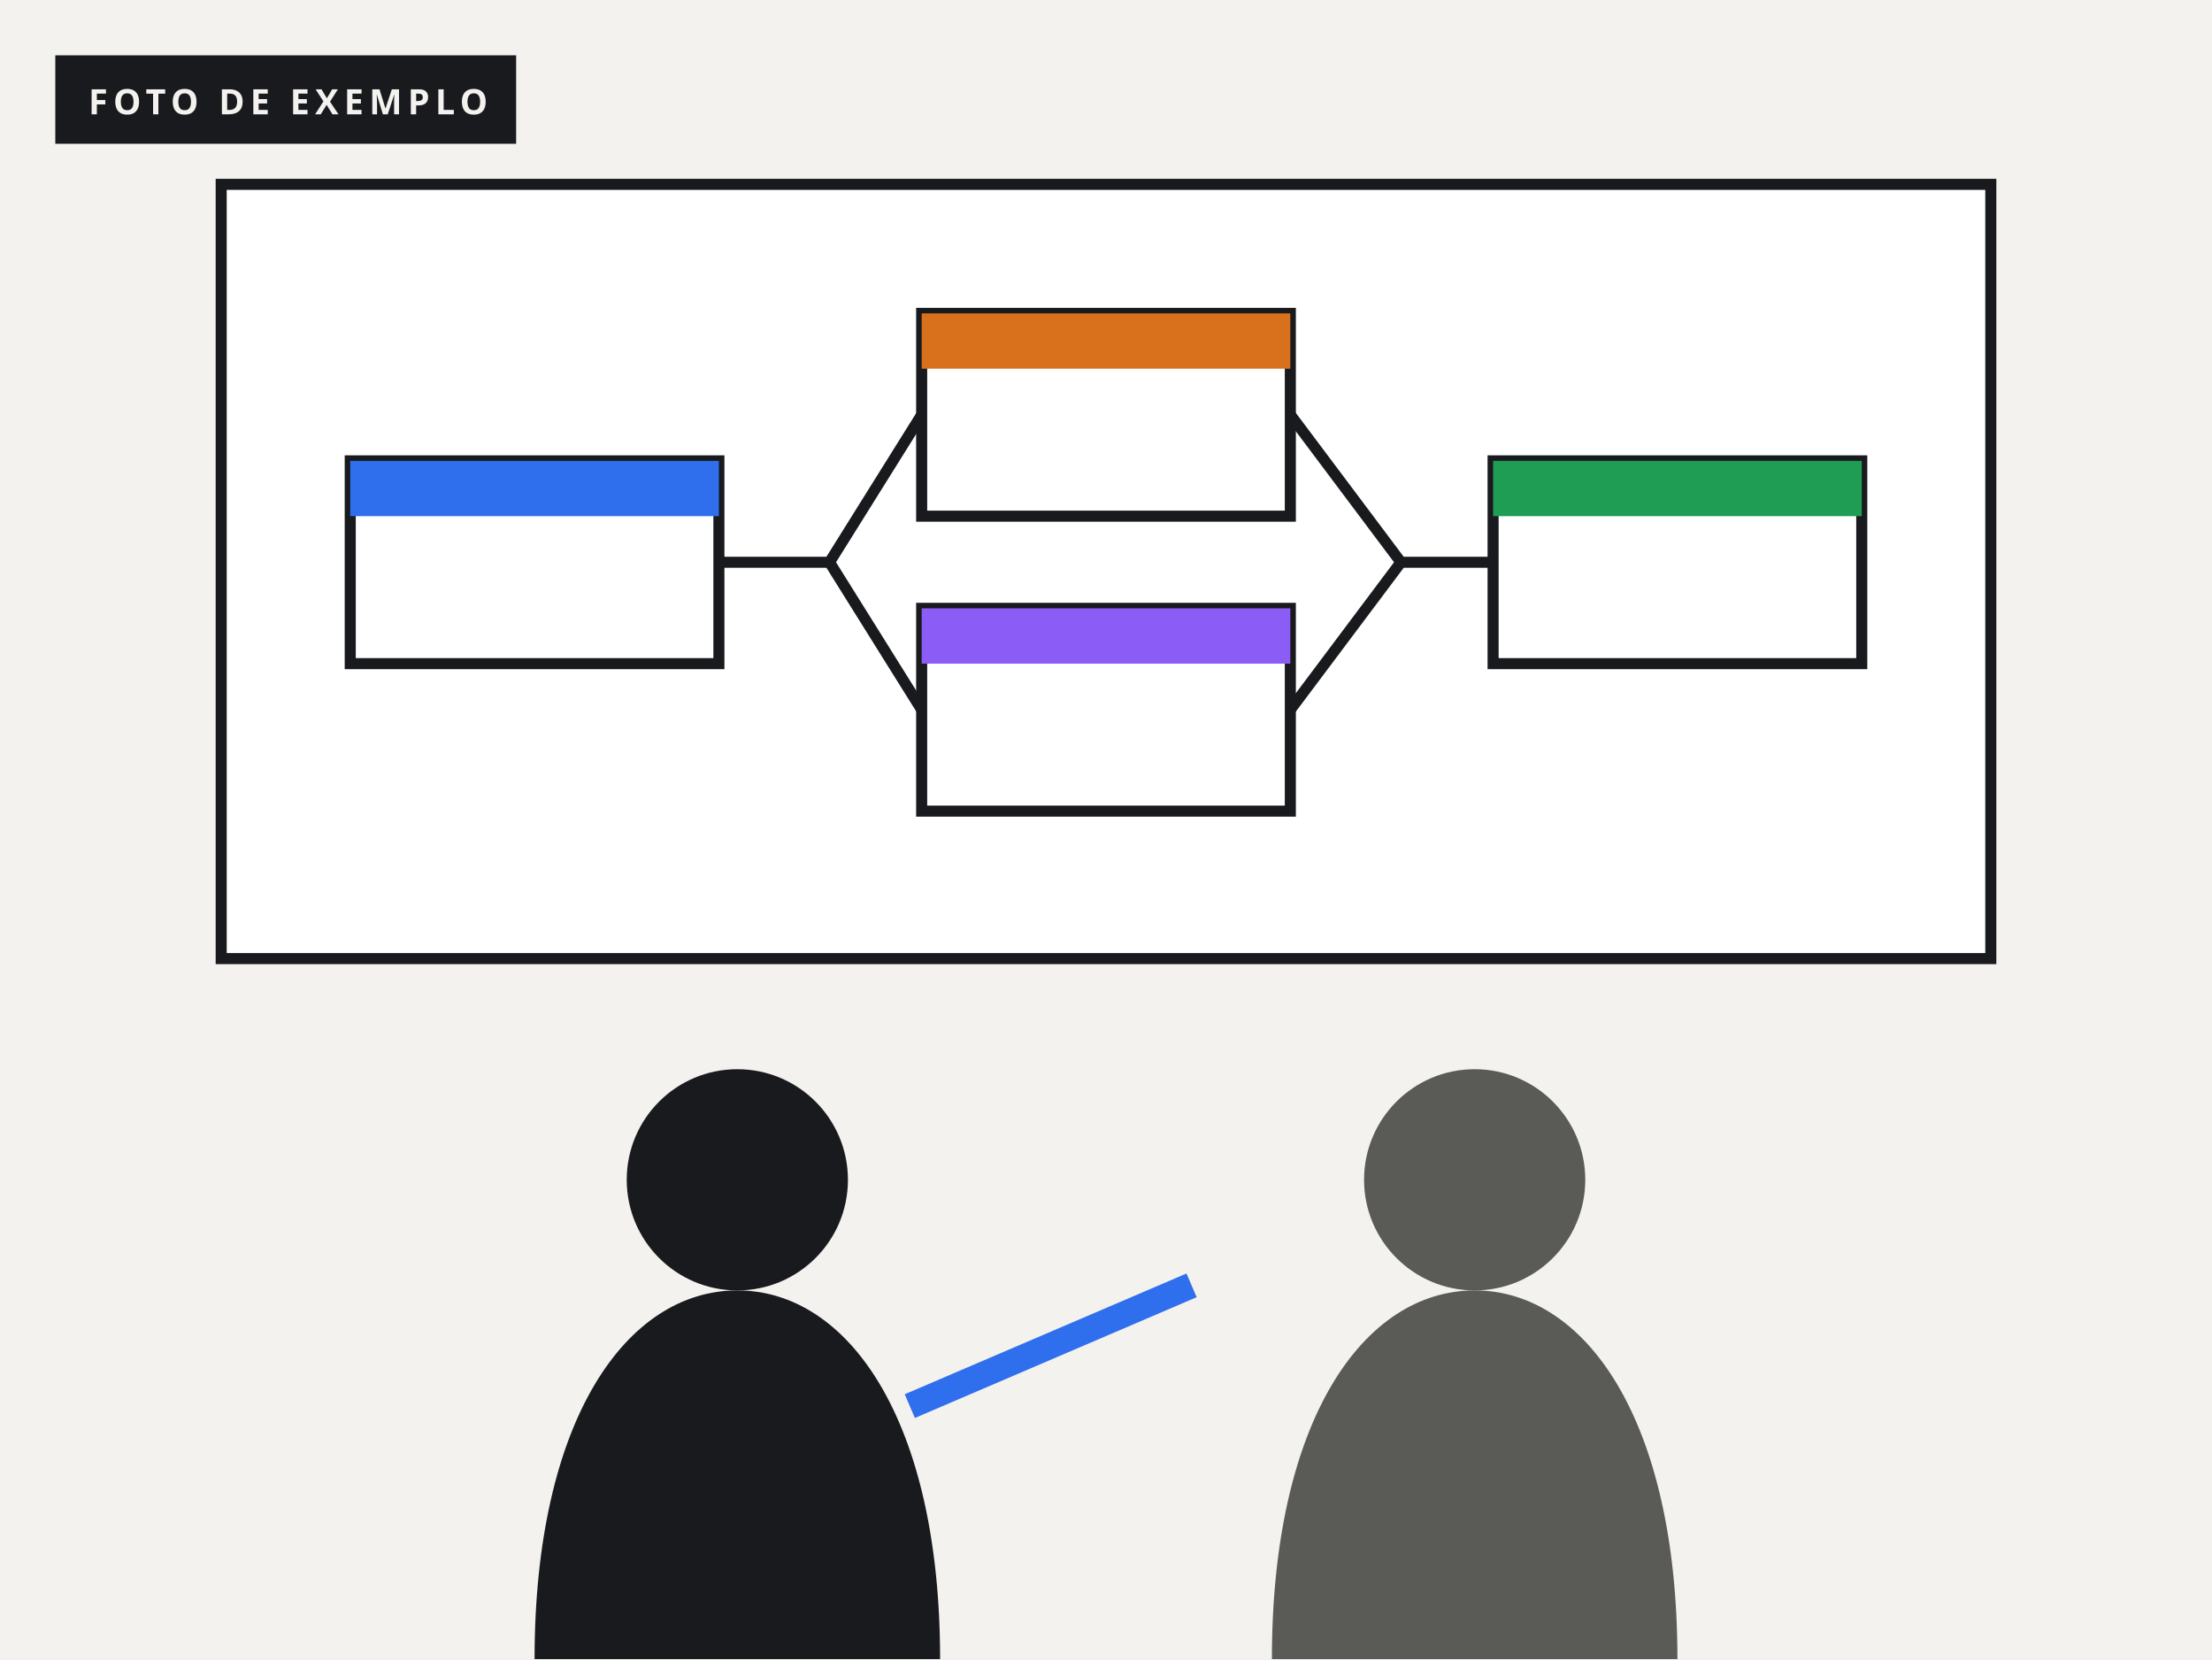
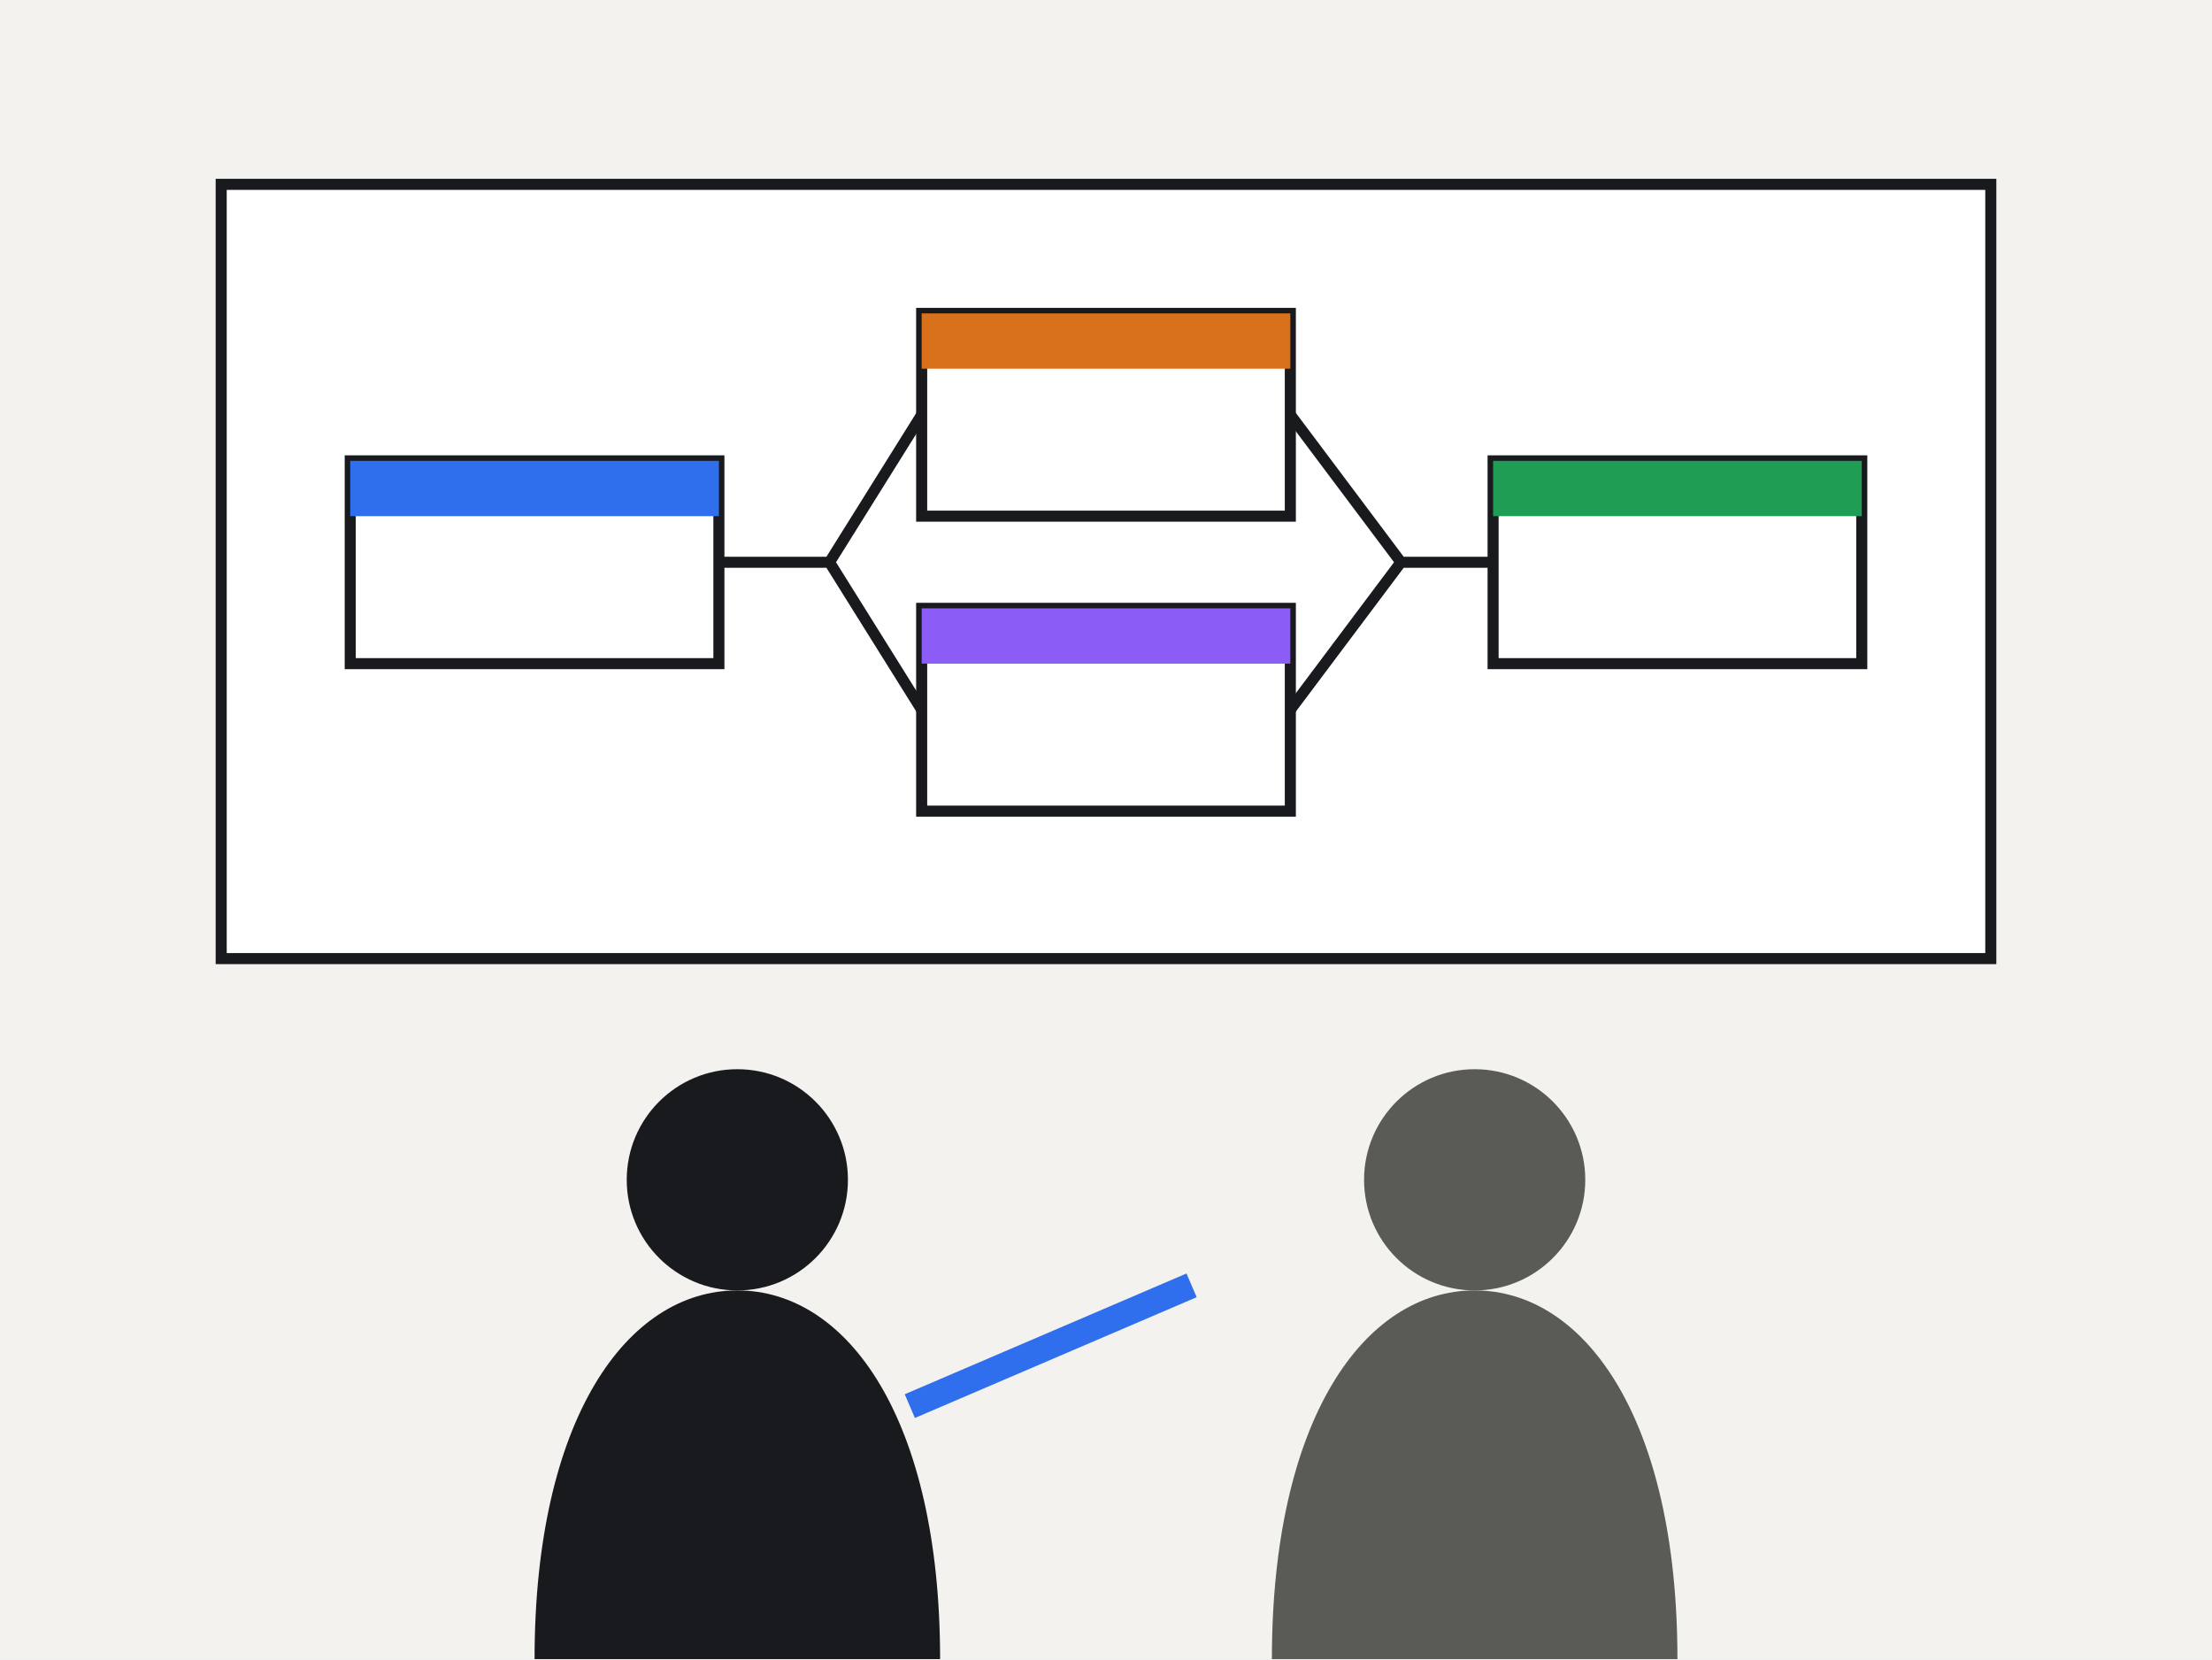
<svg xmlns="http://www.w3.org/2000/svg" viewBox="0 0 1200 900" role="img" aria-labelledby="t">
  <rect width="1200" height="900" fill="#f4f2ee" />
  <rect x="120" y="100" width="960" height="420" fill="#ffffff" stroke="#181a1e" stroke-width="6" />
  <g stroke="#181a1e" stroke-width="6" fill="none">
    <rect x="190" y="250" width="200" height="110" />
    <rect x="500" y="170" width="200" height="110" />
    <rect x="500" y="330" width="200" height="110" />
    <rect x="810" y="250" width="200" height="110" />
    <path d="M390 305H450L500 225M450 305L500 385M700 225L760 305H810M700 385L760 305" />
  </g>
  <rect x="190" y="250" width="200" height="30" fill="#2f6fed" />
  <rect x="500" y="170" width="200" height="30" fill="#d9711c" />
  <rect x="500" y="330" width="200" height="30" fill="#8b5cf6" />
  <rect x="810" y="250" width="200" height="30" fill="#1f9d55" />
  <circle cx="400" cy="640" r="60" fill="#181a1e" />
  <path d="M290 900c0-130 50-200 110-200s110 70 110 200z" fill="#181a1e" />
  <circle cx="800" cy="640" r="60" fill="#5a5a56" />
  <path d="M690 900c0-130 50-200 110-200s110 70 110 200z" fill="#5a5a56" />
  <path d="M500 760L640 700" stroke="#2f6fed" stroke-width="14" stroke-linecap="square" />
-   <rect x="30" y="30" width="250" height="48" fill="#181a1e" />
-   <text x="48" y="62" font-family="Ubuntu, sans-serif" font-weight="700" font-size="19" letter-spacing="3" fill="#f4f2ee">FOTO DE EXEMPLO</text>
</svg>
